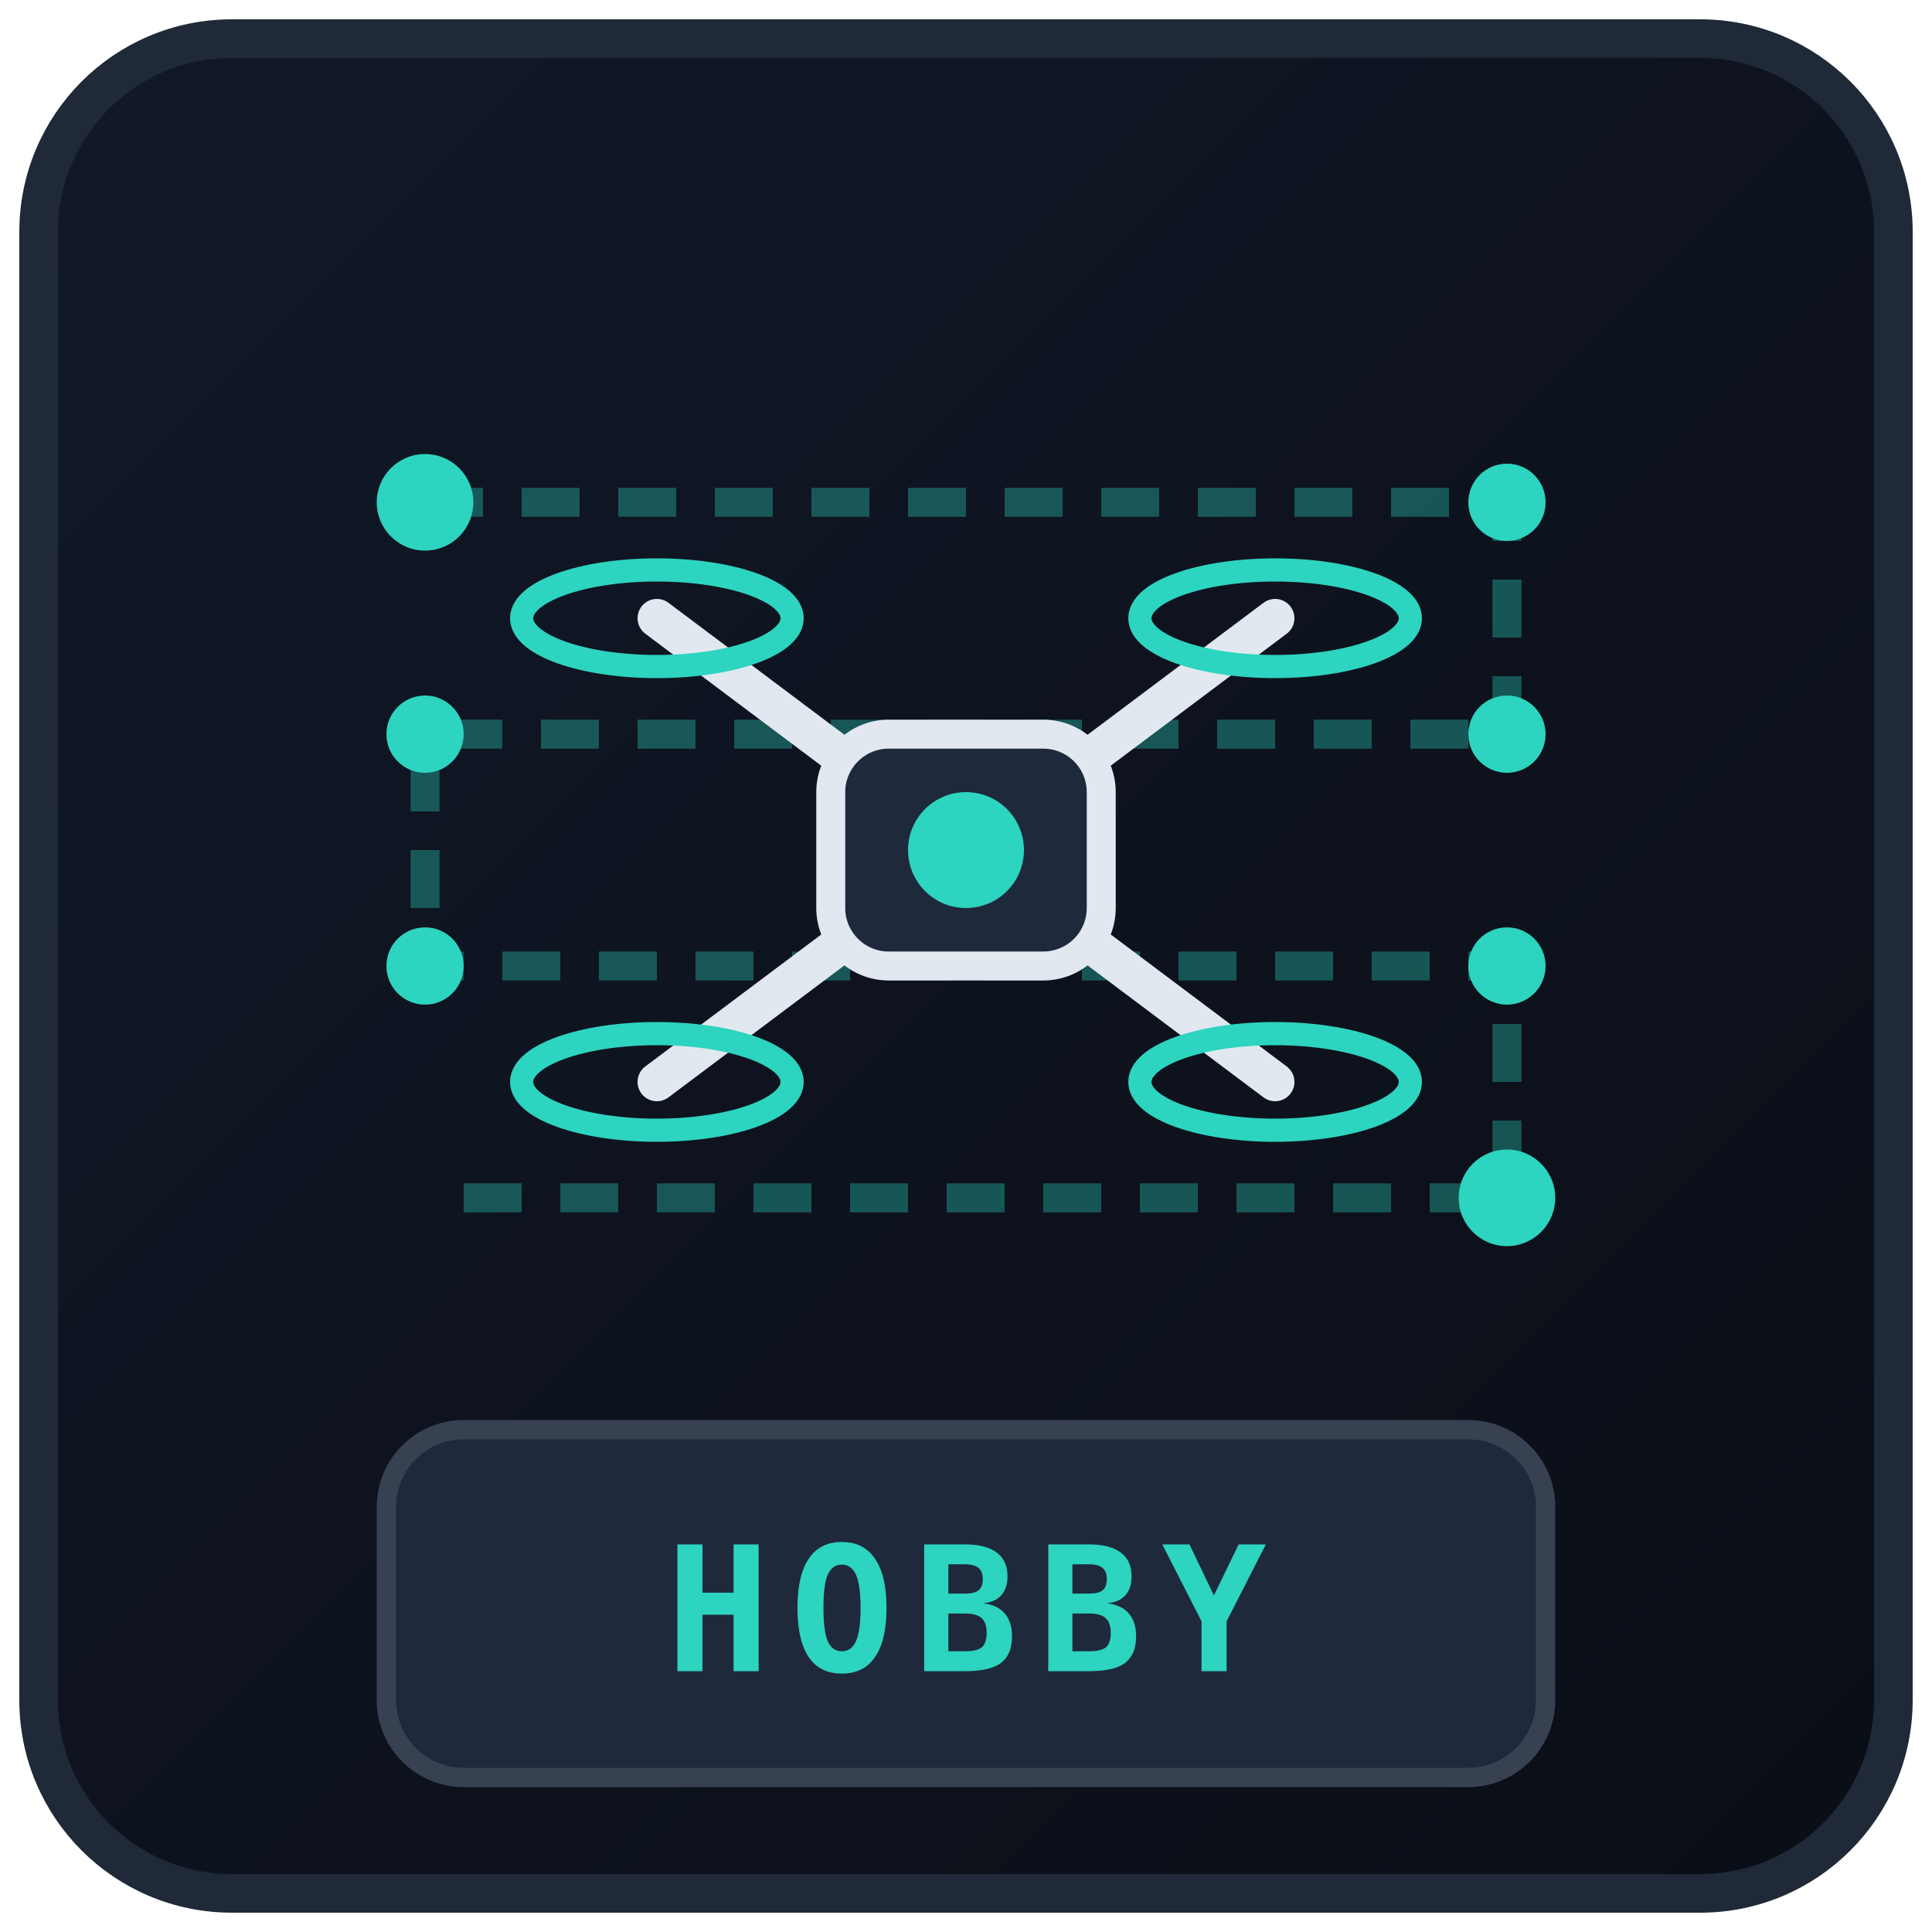
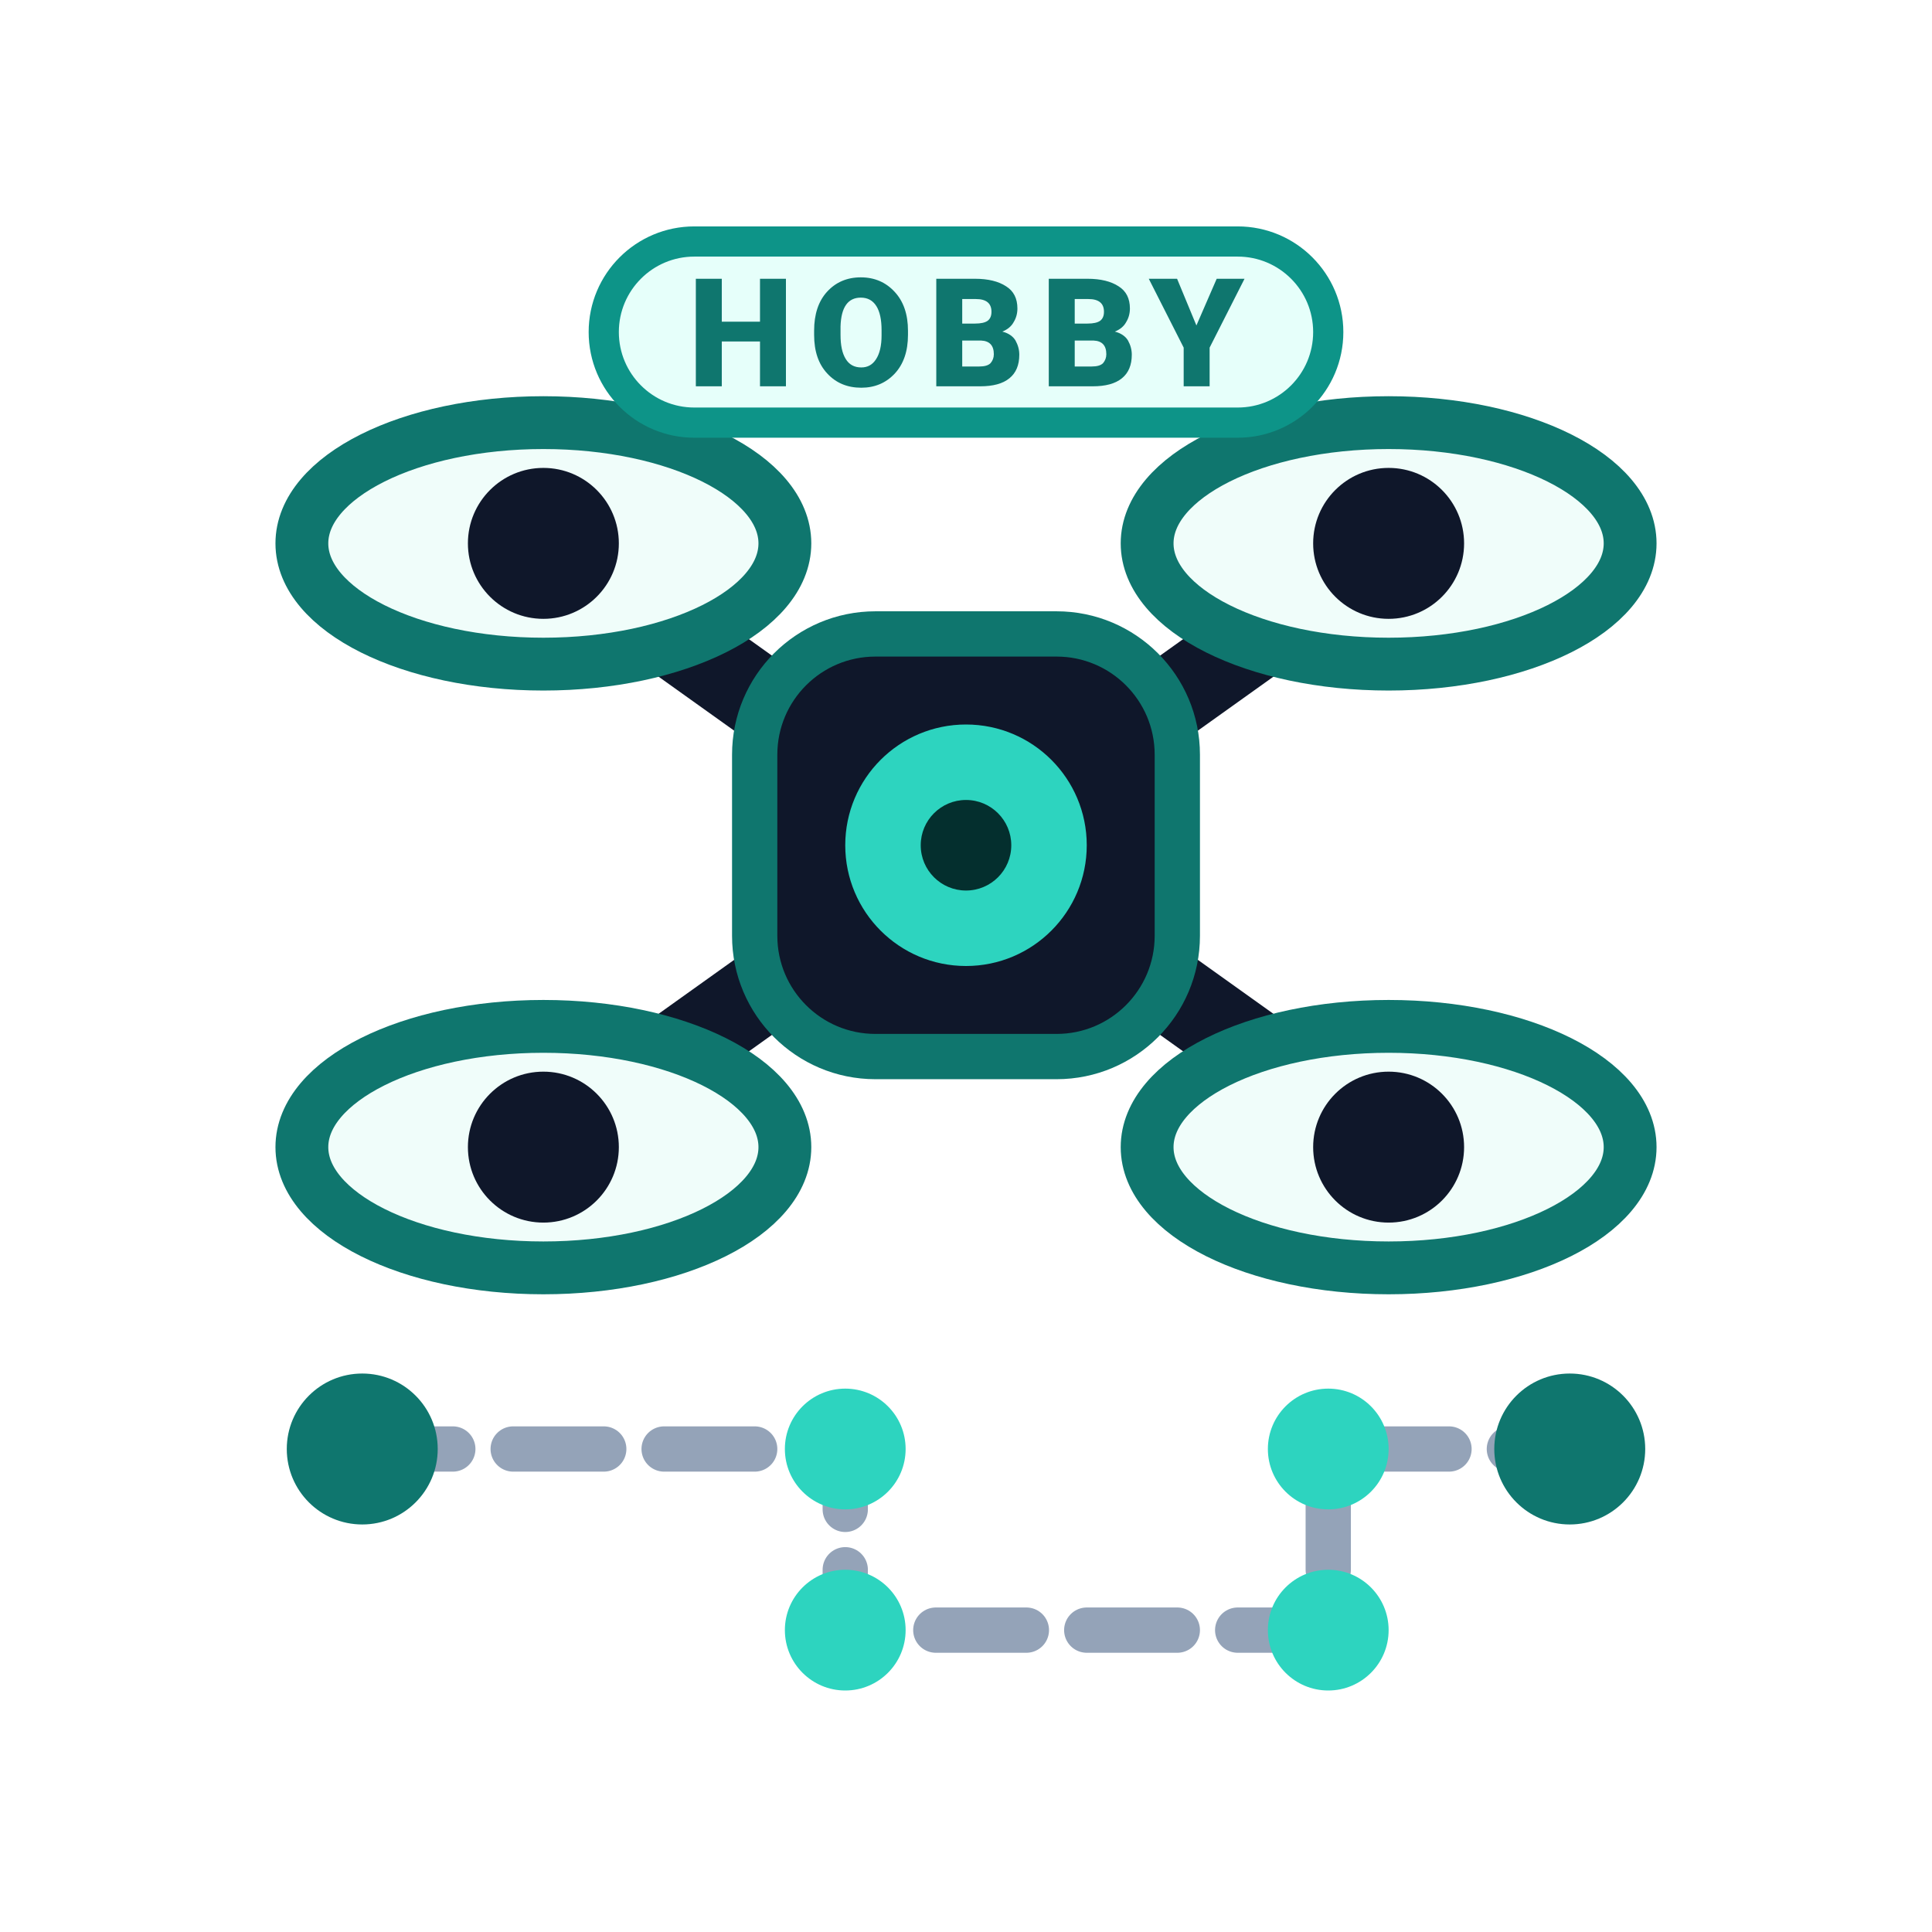
- <svg xmlns="http://www.w3.org/2000/svg" viewBox="0 0 100 100" width="100" height="100">
-   <defs>
-     <linearGradient id="bgHobby" x1="0%" y1="0%" x2="100%" y2="100%">
-       <stop offset="0%" stop-color="#111827" />
-       <stop offset="100%" stop-color="#0A0E16" />
-     </linearGradient>
-   </defs>
-   <rect x="2" y="2" width="96" height="96" rx="10" fill="url(#bgHobby)" stroke="#1F2937" stroke-width="2" />
-   <path d="M 22 26 L 78 26 L 78 38 L 22 38 L 22 50 L 78 50 L 78 62 L 22 62" fill="none" stroke="rgba(45, 212, 191, 0.35)" stroke-width="1.5" stroke-dasharray="3 2" />
-   <circle cx="22" cy="26" r="2.5" fill="#2DD4BF" />
-   <circle cx="78" cy="26" r="2" fill="#2DD4BF" />
-   <circle cx="78" cy="38" r="2" fill="#2DD4BF" />
-   <circle cx="22" cy="38" r="2" fill="#2DD4BF" />
-   <circle cx="22" cy="50" r="2" fill="#2DD4BF" />
-   <circle cx="78" cy="50" r="2" fill="#2DD4BF" />
-   <circle cx="78" cy="62" r="2.5" fill="#2DD4BF" />
-   <g transform="translate(50, 44)">
-     <line x1="-16" y1="-12" x2="16" y2="12" stroke="#E2E8F0" stroke-width="2" stroke-linecap="round" />
-     <line x1="-16" y1="12" x2="16" y2="-12" stroke="#E2E8F0" stroke-width="2" stroke-linecap="round" />
-     <ellipse cx="-16" cy="-12" rx="7" ry="2.5" fill="none" stroke="#2DD4BF" stroke-width="1.2" />
-     <ellipse cx="16" cy="-12" rx="7" ry="2.5" fill="none" stroke="#2DD4BF" stroke-width="1.2" />
-     <ellipse cx="-16" cy="12" rx="7" ry="2.5" fill="none" stroke="#2DD4BF" stroke-width="1.2" />
-     <ellipse cx="16" cy="12" rx="7" ry="2.5" fill="none" stroke="#2DD4BF" stroke-width="1.2" />
-     <rect x="-7" y="-6" width="14" height="12" rx="3" fill="#1E293B" stroke="#E2E8F0" stroke-width="1.5" />
-     <circle cx="0" cy="0" r="3" fill="#2DD4BF" />
-   </g>
-   <rect x="20" y="74" width="60" height="18" rx="4" fill="#1E293B" stroke="#374151" stroke-width="1" />
-   <text x="50" y="86.5" font-family="'JetBrains Mono', monospace" font-size="9" font-weight="800" fill="#2DD4BF" text-anchor="middle" letter-spacing="1">HOBBY</text>
+ <svg xmlns="http://www.w3.org/2000/svg" viewBox="0 0 64 64" width="64" height="64" fill="none">
+   <path d="M12 48 L28 48 L28 54 L44 54 L44 48 L52 48" stroke="#94A3B8" stroke-width="1.5" stroke-dasharray="3 2" stroke-linecap="round" />
+   <circle cx="12" cy="48" r="2.5" fill="#0F766E" />
+   <circle cx="28" cy="48" r="2" fill="#2DD4BF" />
+   <circle cx="28" cy="54" r="2" fill="#2DD4BF" />
+   <circle cx="44" cy="54" r="2" fill="#2DD4BF" />
+   <circle cx="44" cy="48" r="2" fill="#2DD4BF" />
+   <circle cx="52" cy="48" r="2.5" fill="#0F766E" />
+   <line x1="18" y1="18" x2="46" y2="38" stroke="#0F172A" stroke-width="2.75" stroke-linecap="round" />
+   <line x1="18" y1="38" x2="46" y2="18" stroke="#0F172A" stroke-width="2.75" stroke-linecap="round" />
+   <ellipse cx="18" cy="18" rx="8" ry="4" stroke="#0F766E" stroke-width="1.75" fill="#F0FDFA" />
+   <ellipse cx="46" cy="18" rx="8" ry="4" stroke="#0F766E" stroke-width="1.75" fill="#F0FDFA" />
+   <ellipse cx="18" cy="38" rx="8" ry="4" stroke="#0F766E" stroke-width="1.75" fill="#F0FDFA" />
+   <ellipse cx="46" cy="38" rx="8" ry="4" stroke="#0F766E" stroke-width="1.75" fill="#F0FDFA" />
+   <circle cx="18" cy="18" r="2.5" fill="#0F172A" />
+   <circle cx="46" cy="18" r="2.5" fill="#0F172A" />
+   <circle cx="18" cy="38" r="2.5" fill="#0F172A" />
+   <circle cx="46" cy="38" r="2.5" fill="#0F172A" />
+   <rect x="25" y="21" width="14" height="14" rx="4" fill="#0F172A" stroke="#0F766E" stroke-width="1.5" />
+   <circle cx="32" cy="28" r="4" fill="#2DD4BF" />
+   <circle cx="32" cy="28" r="1.5" fill="#042F2E" />
+   <rect x="20" y="8" width="24" height="6" rx="3" fill="#E6FFFA" stroke="#0D9488" stroke-width="1" />
+   <text x="32" y="12.8" font-family="-apple-system, BlinkMacSystemFont, 'Segoe UI', Roboto, sans-serif" font-size="5" font-weight="800" fill="#0F766E" text-anchor="middle" letter-spacing="0.5">HOBBY</text>
</svg>
